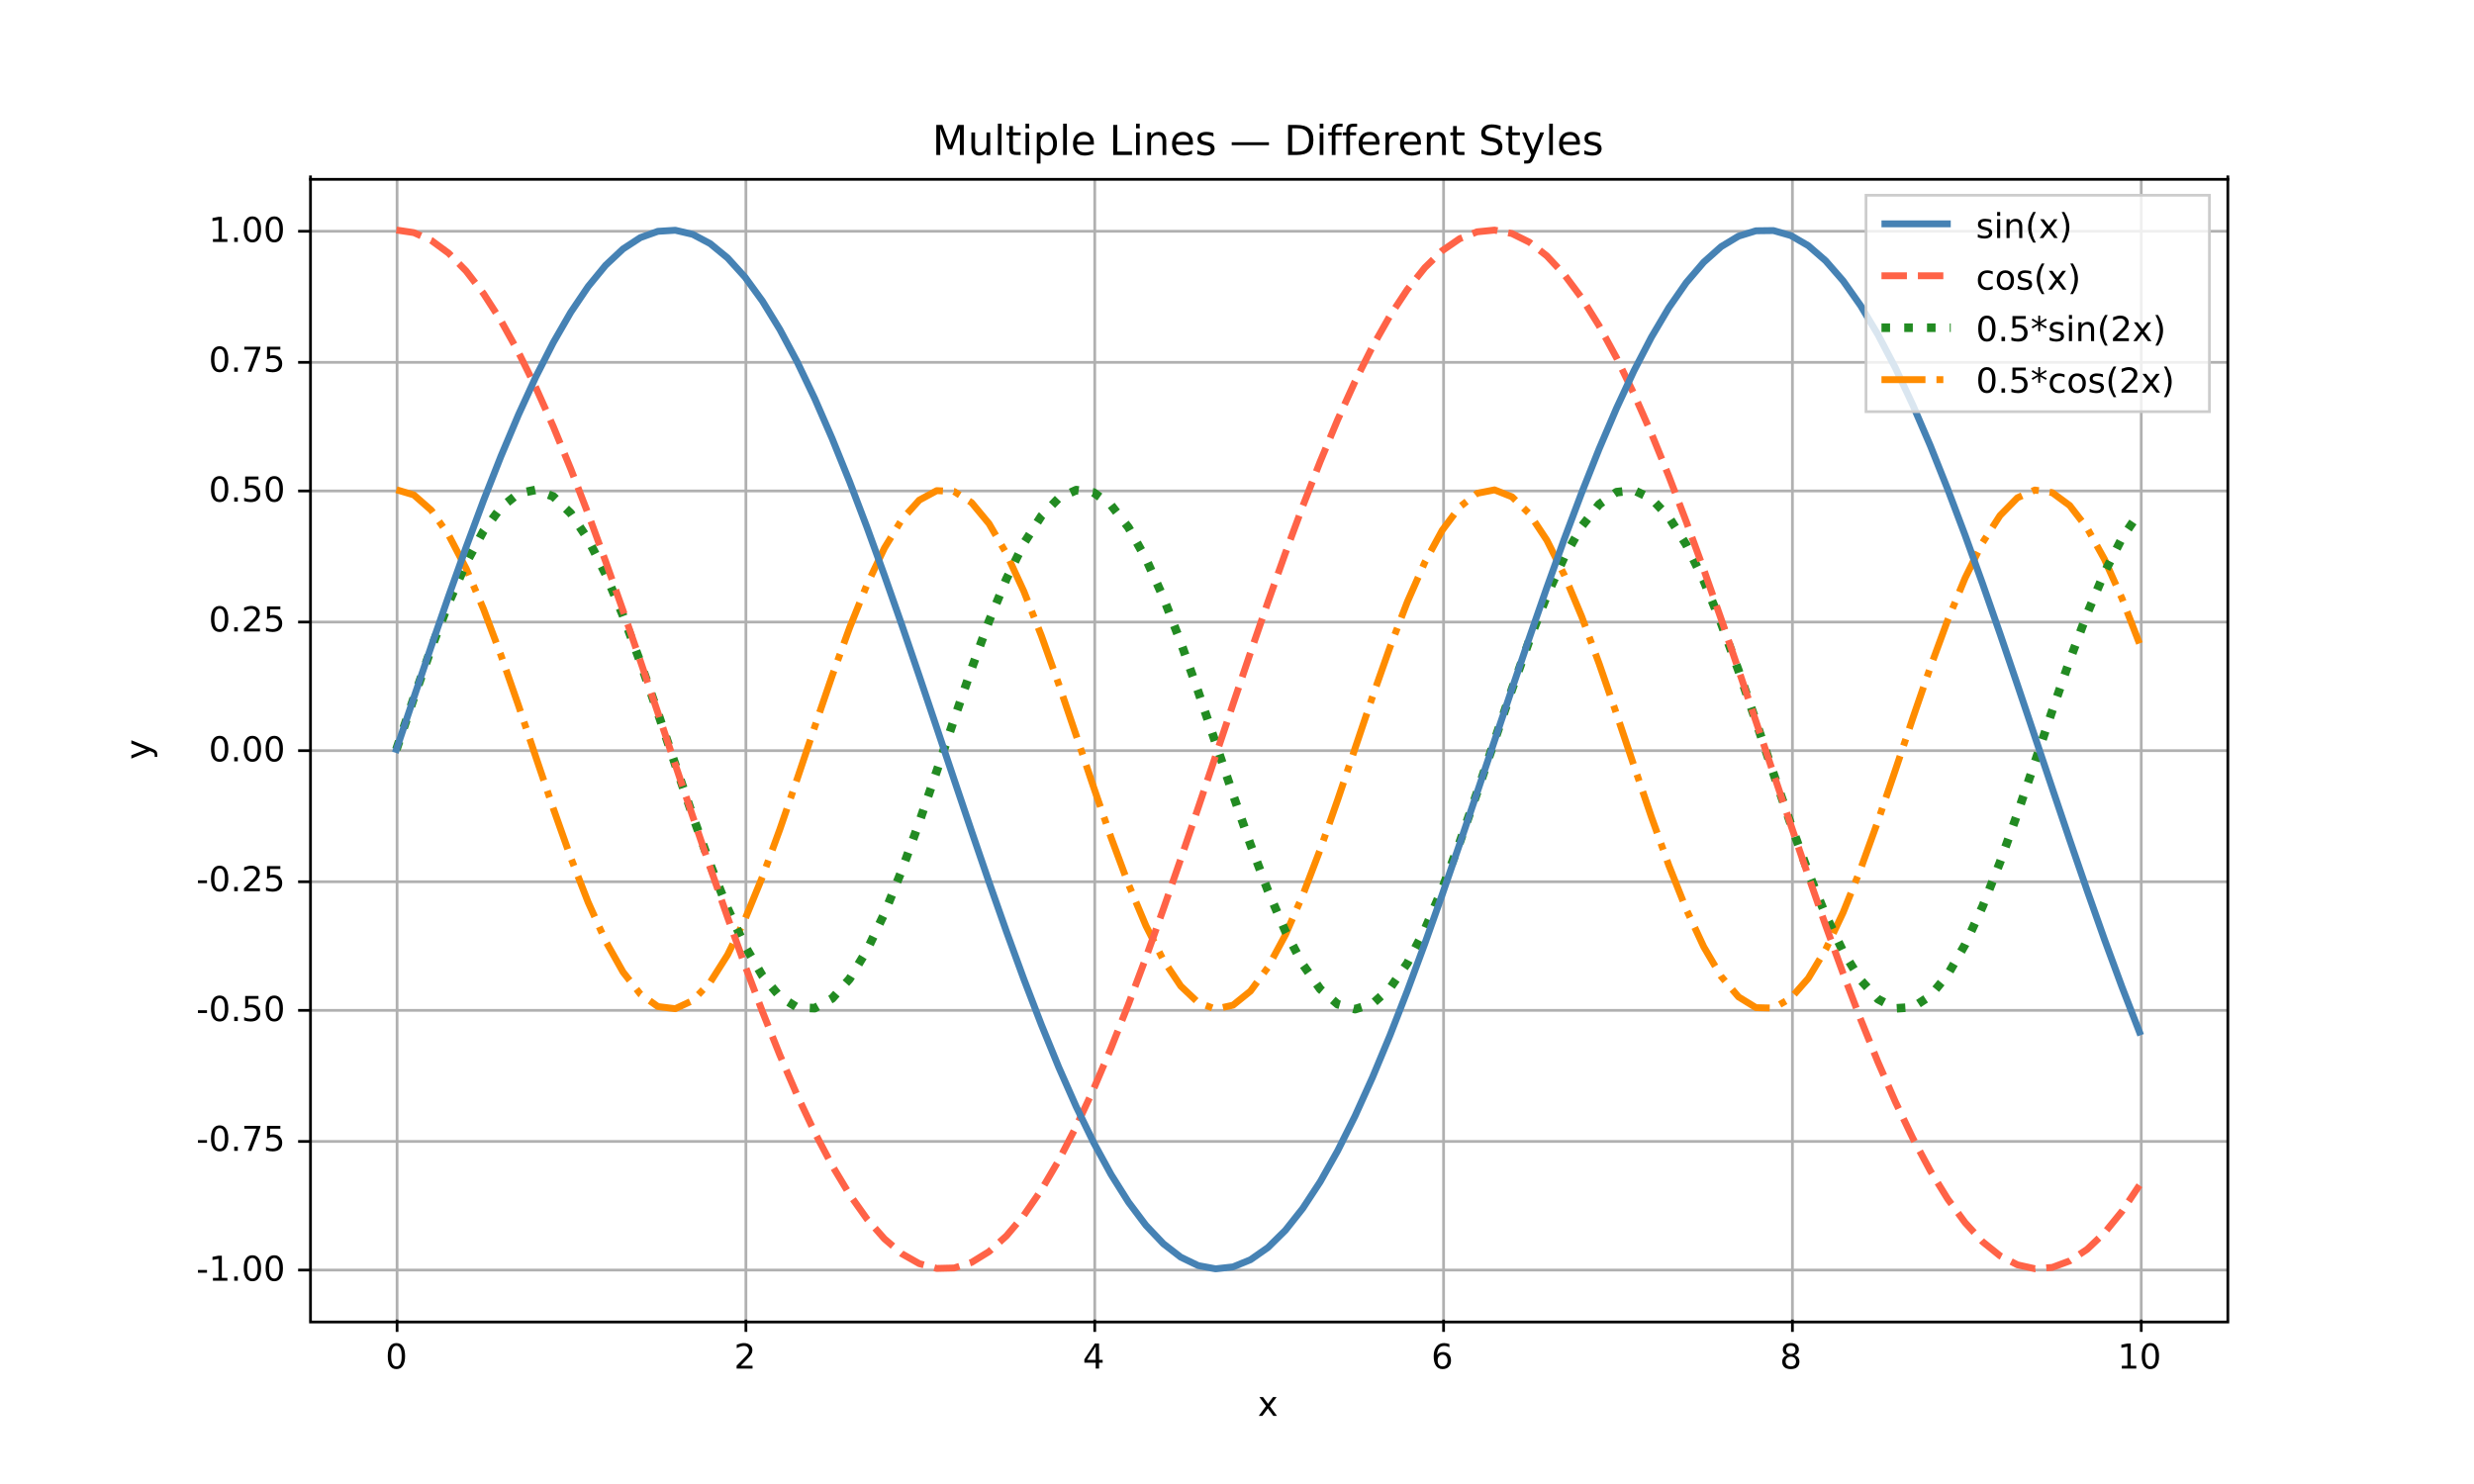
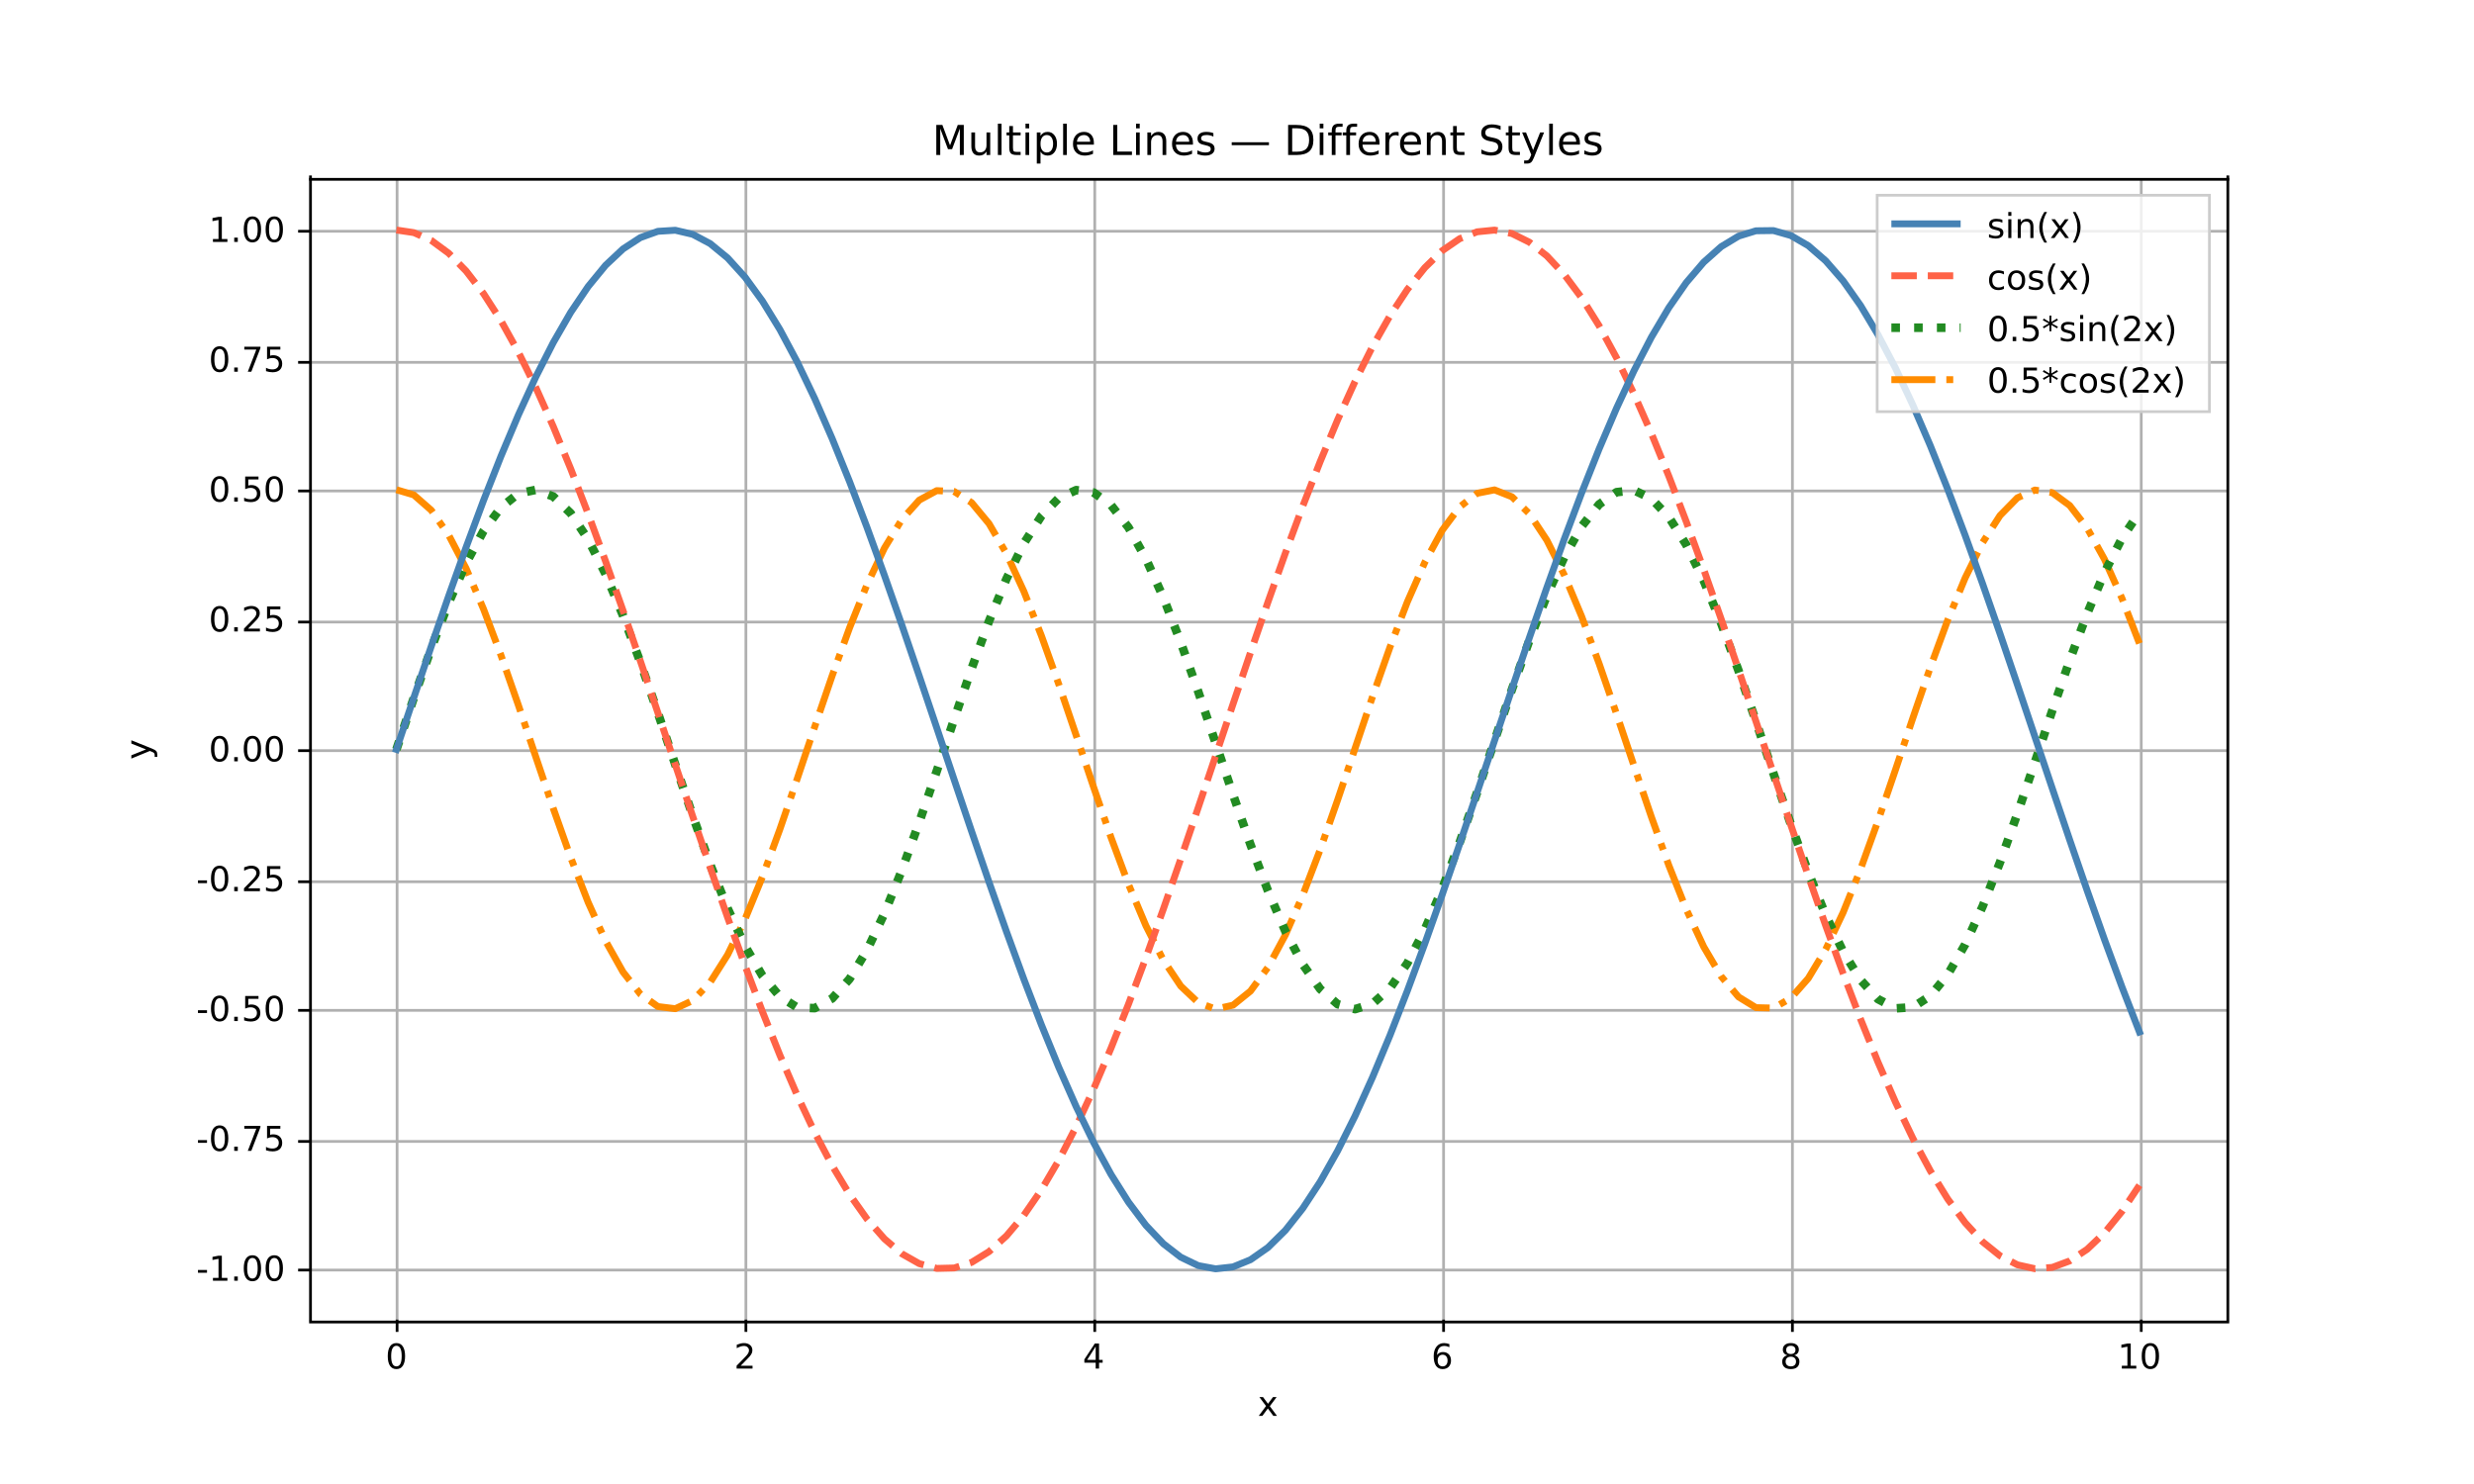
<svg xmlns="http://www.w3.org/2000/svg" width="1000" height="600" viewBox="0 0 1000 600">
  <defs>
    <clipPath id="clip-1">
      <rect x="125.00" y="66.00" width="775.00" height="462.00" />
    </clipPath>
    <clipPath id="clip-2">
      <rect x="125.00" y="66.00" width="775.00" height="462.00" />
    </clipPath>
    <clipPath id="clip-3">
      <rect x="125.00" y="66.00" width="775.00" height="462.00" />
    </clipPath>
    <clipPath id="clip-4">
      <rect x="125.00" y="66.00" width="775.00" height="462.00" />
    </clipPath>
    <clipPath id="clip-5">
      <rect x="125.00" y="66.00" width="775.00" height="462.00" />
    </clipPath>
    <clipPath id="clip-6">
      <rect x="125.00" y="66.00" width="775.00" height="462.00" />
    </clipPath>
    <clipPath id="clip-7">
      <rect x="125.00" y="66.00" width="775.00" height="462.00" />
    </clipPath>
    <clipPath id="clip-8">
      <rect x="125.00" y="66.00" width="775.00" height="462.00" />
    </clipPath>
    <clipPath id="clip-9">
      <rect x="125.00" y="66.00" width="775.00" height="462.00" />
    </clipPath>
    <clipPath id="clip-10">
      <rect x="125.00" y="66.00" width="775.00" height="462.00" />
    </clipPath>
    <clipPath id="clip-11">
      <rect x="125.00" y="66.00" width="775.00" height="462.00" />
    </clipPath>
    <clipPath id="clip-12">
      <rect x="125.00" y="66.00" width="775.00" height="462.00" />
    </clipPath>
    <clipPath id="clip-13">
      <rect x="125.00" y="66.00" width="775.00" height="462.00" />
    </clipPath>
    <clipPath id="clip-14">
      <rect x="125.00" y="66.00" width="775.00" height="462.00" />
    </clipPath>
    <clipPath id="clip-15">
      <rect x="125.00" y="66.00" width="775.00" height="462.00" />
    </clipPath>
  </defs>
  <g transform="translate(0,600) scale(1,-1)">
    <rect width="1000" height="600" fill="white" />
    <path d="M 0.00 0.00 L 1000.00 0.00 L 1000.00 600.00 L 0.00 600.00 L 0.00 0.00 Z " fill="#FFFFFF" fill-opacity="1.00" stroke="#000000" stroke-opacity="1.00" stroke-width="0.00" stroke-linecap="butt" stroke-linejoin="miter" />
    <path d="M 125.00 66.00 L 900.00 66.00 L 900.00 528.00 L 125.00 528.00 L 125.00 66.00 Z " fill="#FFFFFF" fill-opacity="1.00" stroke="none" stroke-opacity="0.00" stroke-width="0.00" stroke-linecap="butt" stroke-linejoin="miter" />
    <path d="M 160.50 66.50 L 160.50 528.50 " fill="none" fill-opacity="0.00" stroke="#B0B0B0" stroke-opacity="1.00" stroke-width="1.11" stroke-linecap="butt" stroke-linejoin="miter" clip-path="url(#clip-1)" />
    <path d="M 301.50 66.50 L 301.50 528.50 " fill="none" fill-opacity="0.00" stroke="#B0B0B0" stroke-opacity="1.00" stroke-width="1.11" stroke-linecap="butt" stroke-linejoin="miter" clip-path="url(#clip-2)" />
    <path d="M 442.50 66.50 L 442.50 528.50 " fill="none" fill-opacity="0.00" stroke="#B0B0B0" stroke-opacity="1.00" stroke-width="1.11" stroke-linecap="butt" stroke-linejoin="miter" clip-path="url(#clip-3)" />
    <path d="M 583.50 66.50 L 583.50 528.50 " fill="none" fill-opacity="0.00" stroke="#B0B0B0" stroke-opacity="1.00" stroke-width="1.11" stroke-linecap="butt" stroke-linejoin="miter" clip-path="url(#clip-4)" />
    <path d="M 724.50 66.50 L 724.50 528.50 " fill="none" fill-opacity="0.00" stroke="#B0B0B0" stroke-opacity="1.00" stroke-width="1.11" stroke-linecap="butt" stroke-linejoin="miter" clip-path="url(#clip-5)" />
    <path d="M 865.50 66.50 L 865.50 528.50 " fill="none" fill-opacity="0.00" stroke="#B0B0B0" stroke-opacity="1.00" stroke-width="1.11" stroke-linecap="butt" stroke-linejoin="miter" clip-path="url(#clip-6)" />
    <path d="M 125.50 86.50 L 900.50 86.50 " fill="none" fill-opacity="0.00" stroke="#B0B0B0" stroke-opacity="1.00" stroke-width="1.11" stroke-linecap="butt" stroke-linejoin="miter" clip-path="url(#clip-7)" />
    <path d="M 125.50 138.50 L 900.50 138.50 " fill="none" fill-opacity="0.00" stroke="#B0B0B0" stroke-opacity="1.00" stroke-width="1.11" stroke-linecap="butt" stroke-linejoin="miter" clip-path="url(#clip-8)" />
    <path d="M 125.50 191.50 L 900.50 191.50 " fill="none" fill-opacity="0.00" stroke="#B0B0B0" stroke-opacity="1.00" stroke-width="1.11" stroke-linecap="butt" stroke-linejoin="miter" clip-path="url(#clip-9)" />
    <path d="M 125.50 243.50 L 900.50 243.50 " fill="none" fill-opacity="0.00" stroke="#B0B0B0" stroke-opacity="1.00" stroke-width="1.11" stroke-linecap="butt" stroke-linejoin="miter" clip-path="url(#clip-10)" />
    <path d="M 125.50 296.50 L 900.50 296.50 " fill="none" fill-opacity="0.00" stroke="#B0B0B0" stroke-opacity="1.00" stroke-width="1.11" stroke-linecap="butt" stroke-linejoin="miter" clip-path="url(#clip-11)" />
    <path d="M 125.50 348.50 L 900.50 348.50 " fill="none" fill-opacity="0.00" stroke="#B0B0B0" stroke-opacity="1.00" stroke-width="1.11" stroke-linecap="butt" stroke-linejoin="miter" clip-path="url(#clip-12)" />
    <path d="M 125.50 401.50 L 900.50 401.50 " fill="none" fill-opacity="0.00" stroke="#B0B0B0" stroke-opacity="1.00" stroke-width="1.11" stroke-linecap="butt" stroke-linejoin="miter" clip-path="url(#clip-13)" />
    <path d="M 125.50 453.50 L 900.50 453.50 " fill="none" fill-opacity="0.00" stroke="#B0B0B0" stroke-opacity="1.00" stroke-width="1.11" stroke-linecap="butt" stroke-linejoin="miter" clip-path="url(#clip-14)" />
    <path d="M 125.50 506.50 L 900.50 506.50 " fill="none" fill-opacity="0.00" stroke="#B0B0B0" stroke-opacity="1.00" stroke-width="1.11" stroke-linecap="butt" stroke-linejoin="miter" clip-path="url(#clip-15)" />
    <path d="M 160.23 402.00 L 167.27 399.90 L 174.32 393.71 L 181.36 383.66 L 188.41 370.15 L 195.45 353.73 L 202.50 335.04 L 209.55 314.84 L 216.59 293.93 L 223.64 273.13 L 230.68 253.29 L 237.73 235.20 L 244.77 219.56 L 251.82 207.02 L 258.86 198.05 L 265.91 193.04 L 272.95 192.17 L 280.00 195.47 L 287.05 202.83 L 294.09 213.94 L 301.14 228.36 L 308.18 245.51 L 315.23 264.72 L 322.27 285.22 L 329.32 306.18 L 336.36 326.78 L 343.41 346.19 L 350.45 363.64 L 357.50 378.43 L 364.55 389.98 L 371.59 397.81 L 378.64 401.63 L 385.68 401.28 L 392.73 396.77 L 399.77 388.28 L 406.82 376.15 L 413.86 360.87 L 420.91 343.04 L 427.95 323.38 L 435.00 302.66 L 442.05 281.71 L 449.09 261.38 L 456.14 242.46 L 463.18 225.72 L 470.23 211.82 L 477.27 201.32 L 484.32 194.63 L 491.36 192.02 L 498.41 193.60 L 505.45 199.29 L 512.50 208.89 L 519.55 221.99 L 526.59 238.09 L 533.64 256.53 L 540.68 276.59 L 547.73 297.46 L 554.77 318.31 L 561.82 338.31 L 568.86 356.66 L 575.91 372.64 L 582.95 385.60 L 590.00 395.03 L 597.05 400.55 L 604.09 401.94 L 611.14 399.14 L 618.18 392.28 L 625.23 381.61 L 632.27 367.57 L 639.32 350.72 L 646.36 331.73 L 653.41 311.35 L 660.45 290.40 L 667.50 269.71 L 674.55 250.11 L 681.59 232.38 L 688.64 217.22 L 695.68 205.25 L 702.73 196.93 L 709.77 192.60 L 716.82 192.43 L 723.86 196.43 L 730.91 204.44 L 737.95 216.14 L 745.00 231.07 L 752.05 248.62 L 759.09 268.10 L 766.14 288.73 L 773.18 309.69 L 780.23 330.15 L 787.27 349.28 L 794.32 366.33 L 801.36 380.61 L 808.41 391.56 L 815.45 398.74 L 822.50 401.87 L 829.55 400.81 L 836.59 395.61 L 843.64 386.49 L 850.68 373.79 L 857.73 358.03 L 864.77 339.84 " fill="none" fill-opacity="0.00" stroke="#FF8C00" stroke-opacity="1.00" stroke-width="2.78" stroke-linecap="butt" stroke-linejoin="round" stroke-dasharray="17.78 4.44 2.78 4.44" />
    <path d="M 160.23 296.99 L 167.27 317.85 L 174.32 337.88 L 181.36 356.28 L 188.41 372.32 L 195.45 385.35 L 202.50 394.86 L 209.55 400.47 L 216.59 401.95 L 223.64 399.25 L 230.68 392.47 L 237.73 381.89 L 244.77 367.92 L 251.82 351.12 L 258.86 332.17 L 265.91 311.81 L 272.95 290.86 L 280.00 270.16 L 287.05 250.53 L 294.09 232.74 L 301.14 217.52 L 308.18 205.47 L 315.23 197.07 L 322.27 192.65 L 329.32 192.39 L 336.36 196.30 L 343.41 204.23 L 350.45 215.85 L 357.50 230.71 L 364.55 248.21 L 371.59 267.65 L 378.64 288.27 L 385.68 309.23 L 392.73 329.71 L 399.77 348.88 L 406.82 365.98 L 413.86 380.33 L 420.91 391.36 L 427.95 398.63 L 435.00 401.84 L 442.05 400.88 L 449.09 395.77 L 456.14 386.73 L 463.18 374.11 L 470.23 358.41 L 477.27 340.27 L 484.32 320.40 L 491.36 299.59 L 498.41 278.69 L 505.45 258.51 L 512.50 239.87 L 519.55 223.50 L 526.59 210.07 L 533.64 200.10 L 540.68 193.99 L 547.73 191.99 L 554.77 194.17 L 561.82 200.46 L 568.86 210.59 L 575.91 224.17 L 582.95 240.65 L 590.00 259.38 L 597.05 279.60 L 604.09 300.52 L 611.14 321.30 L 618.18 341.11 L 625.23 359.16 L 632.27 374.73 L 639.32 387.21 L 646.36 396.08 L 653.41 401.01 L 660.45 401.79 L 667.50 398.39 L 674.55 390.95 L 681.59 379.76 L 688.64 365.27 L 695.68 348.07 L 702.73 328.82 L 709.77 308.31 L 716.82 287.34 L 723.86 266.76 L 730.91 247.39 L 737.95 229.99 L 745.00 215.26 L 752.05 203.79 L 759.09 196.04 L 766.14 192.31 L 773.18 192.76 L 780.23 197.36 L 787.27 205.93 L 794.32 218.14 L 801.36 233.48 L 808.41 251.36 L 815.45 271.06 L 822.50 291.79 L 829.55 312.73 L 836.59 333.04 L 843.64 351.92 L 850.68 368.60 L 857.73 382.43 L 864.77 392.85 " fill="none" fill-opacity="0.00" stroke="#228B22" stroke-opacity="1.00" stroke-width="3.47" stroke-linecap="butt" stroke-linejoin="round" stroke-dasharray="3.47 5.73" />
    <path d="M 160.23 507.00 L 167.27 505.95 L 174.32 502.81 L 181.36 497.62 L 188.41 490.42 L 195.45 481.29 L 202.50 470.32 L 209.55 457.61 L 216.59 443.31 L 223.64 427.54 L 230.68 410.46 L 237.73 392.25 L 244.77 373.09 L 251.82 353.17 L 258.86 332.69 L 265.91 311.85 L 272.95 290.86 L 280.00 269.93 L 287.05 249.28 L 294.09 229.10 L 301.14 209.60 L 308.18 190.97 L 315.23 173.40 L 322.27 157.07 L 329.32 142.13 L 336.36 128.75 L 343.41 117.04 L 350.45 107.13 L 357.50 99.12 L 364.55 93.08 L 371.59 89.09 L 378.64 87.17 L 385.68 87.34 L 392.73 89.61 L 399.77 93.96 L 406.82 100.33 L 413.86 108.67 L 420.91 118.88 L 427.95 130.88 L 435.00 144.54 L 442.05 159.72 L 449.09 176.27 L 456.14 194.03 L 463.18 212.82 L 470.23 232.45 L 477.27 252.72 L 484.32 273.44 L 491.36 294.39 L 498.41 315.37 L 505.45 336.16 L 512.50 356.56 L 519.55 376.37 L 526.59 395.38 L 533.64 413.42 L 540.68 430.28 L 547.73 445.82 L 554.77 459.87 L 561.82 472.29 L 568.86 482.96 L 575.91 491.77 L 582.95 498.64 L 590.00 503.49 L 597.05 506.27 L 604.09 506.97 L 611.14 505.57 L 618.18 502.08 L 625.23 496.55 L 632.27 489.02 L 639.32 479.57 L 646.36 468.30 L 653.41 455.32 L 660.45 440.75 L 667.50 424.75 L 674.55 407.47 L 681.59 389.09 L 688.64 369.79 L 695.68 349.76 L 702.73 329.20 L 709.77 308.32 L 716.82 287.33 L 723.86 266.44 L 730.91 245.85 L 737.95 225.77 L 745.00 206.40 L 752.05 187.94 L 759.09 170.56 L 766.14 154.46 L 773.18 139.77 L 780.23 126.66 L 787.27 115.24 L 794.32 105.65 L 801.36 97.96 L 808.41 92.27 L 815.45 88.62 L 822.50 87.05 L 829.55 87.58 L 836.59 90.20 L 843.64 94.89 L 850.68 101.59 L 857.73 110.25 L 864.77 120.78 " fill="none" fill-opacity="0.00" stroke="#FF6347" stroke-opacity="1.00" stroke-width="2.78" stroke-linecap="butt" stroke-linejoin="round" stroke-dasharray="10.28 4.44" />
    <path d="M 160.23 296.99 L 167.27 317.96 L 174.32 338.71 L 181.36 359.05 L 188.41 378.77 L 195.45 397.68 L 202.50 415.57 L 209.55 432.28 L 216.59 447.64 L 223.64 461.50 L 230.68 473.71 L 237.73 484.15 L 244.77 492.73 L 251.82 499.35 L 258.86 503.94 L 265.91 506.47 L 272.95 506.91 L 280.00 505.25 L 287.05 501.51 L 294.09 495.72 L 301.14 487.95 L 308.18 478.27 L 315.23 466.78 L 322.27 453.60 L 329.32 438.84 L 336.36 422.68 L 343.41 405.25 L 350.45 386.75 L 357.50 367.34 L 364.55 347.24 L 371.59 326.63 L 378.64 305.72 L 385.68 284.73 L 392.73 263.86 L 399.77 243.33 L 406.82 223.32 L 413.86 204.06 L 420.91 185.72 L 427.95 168.50 L 435.00 152.56 L 442.05 138.06 L 449.09 125.15 L 456.14 113.95 L 463.18 104.59 L 470.23 97.15 L 477.27 91.70 L 484.32 88.31 L 491.36 87.00 L 498.41 87.79 L 505.45 90.67 L 512.50 95.61 L 519.55 102.56 L 526.59 111.46 L 533.64 122.21 L 540.68 134.71 L 547.73 148.82 L 554.77 164.42 L 561.82 181.34 L 568.86 199.42 L 575.91 218.47 L 582.95 238.31 L 590.00 258.74 L 597.05 279.54 L 604.09 300.52 L 611.14 321.47 L 618.18 342.17 L 625.23 362.42 L 632.27 382.01 L 639.32 400.76 L 646.36 418.47 L 653.41 434.96 L 660.45 450.08 L 667.50 463.67 L 674.55 475.59 L 681.59 485.73 L 688.64 493.98 L 695.68 500.26 L 702.73 504.52 L 709.77 506.69 L 716.82 506.78 L 723.86 504.77 L 730.91 500.68 L 737.95 494.55 L 745.00 486.46 L 752.05 476.46 L 759.09 464.68 L 766.14 451.22 L 773.18 436.22 L 780.23 419.83 L 787.27 402.21 L 794.32 383.54 L 801.36 364.01 L 808.41 343.80 L 815.45 323.13 L 822.50 302.19 L 829.55 281.21 L 836.59 260.38 L 843.64 239.92 L 850.68 220.03 L 857.73 200.91 L 864.77 182.74 " fill="none" fill-opacity="0.00" stroke="#4682B4" stroke-opacity="1.00" stroke-width="2.78" stroke-linecap="square" stroke-linejoin="round" />
    <text font-family="DejaVu Sans" font-size="16.67" fill="#000000" fill-opacity="1.00" text-anchor="middle" transform="translate(512.50,537.33) scale(1,-1)">Multiple Lines — Different Styles</text>
    <path d="M 160.50 66.50 L 160.50 61.50 " fill="none" fill-opacity="0.00" stroke="#000000" stroke-opacity="1.00" stroke-width="1.11" stroke-linecap="butt" stroke-linejoin="miter" />
    <text font-family="DejaVu Sans" font-size="13.89" fill="#000000" fill-opacity="1.00" text-anchor="middle" dominant-baseline="text-before-edge" transform="translate(160.23,56.28) scale(1,-1)">0</text>
    <path d="M 301.50 66.50 L 301.50 61.50 " fill="none" fill-opacity="0.00" stroke="#000000" stroke-opacity="1.00" stroke-width="1.11" stroke-linecap="butt" stroke-linejoin="miter" />
    <text font-family="DejaVu Sans" font-size="13.89" fill="#000000" fill-opacity="1.00" text-anchor="middle" dominant-baseline="text-before-edge" transform="translate(301.14,56.28) scale(1,-1)">2</text>
    <path d="M 442.50 66.50 L 442.50 61.50 " fill="none" fill-opacity="0.00" stroke="#000000" stroke-opacity="1.00" stroke-width="1.11" stroke-linecap="butt" stroke-linejoin="miter" />
    <text font-family="DejaVu Sans" font-size="13.89" fill="#000000" fill-opacity="1.00" text-anchor="middle" dominant-baseline="text-before-edge" transform="translate(442.05,56.28) scale(1,-1)">4</text>
    <path d="M 583.50 66.50 L 583.50 61.50 " fill="none" fill-opacity="0.00" stroke="#000000" stroke-opacity="1.00" stroke-width="1.11" stroke-linecap="butt" stroke-linejoin="miter" />
    <text font-family="DejaVu Sans" font-size="13.89" fill="#000000" fill-opacity="1.00" text-anchor="middle" dominant-baseline="text-before-edge" transform="translate(582.95,56.28) scale(1,-1)">6</text>
    <path d="M 724.50 66.50 L 724.50 61.50 " fill="none" fill-opacity="0.00" stroke="#000000" stroke-opacity="1.00" stroke-width="1.11" stroke-linecap="butt" stroke-linejoin="miter" />
    <text font-family="DejaVu Sans" font-size="13.89" fill="#000000" fill-opacity="1.00" text-anchor="middle" dominant-baseline="text-before-edge" transform="translate(723.86,56.28) scale(1,-1)">8</text>
    <path d="M 865.50 66.50 L 865.50 61.50 " fill="none" fill-opacity="0.00" stroke="#000000" stroke-opacity="1.00" stroke-width="1.11" stroke-linecap="butt" stroke-linejoin="miter" />
    <text font-family="DejaVu Sans" font-size="13.89" fill="#000000" fill-opacity="1.00" text-anchor="middle" dominant-baseline="text-before-edge" transform="translate(864.77,56.28) scale(1,-1)">10</text>
    <text font-family="DejaVu Sans" font-size="13.89" fill="#000000" fill-opacity="1.00" text-anchor="middle" dominant-baseline="text-before-edge" transform="translate(512.50,37.17) scale(1,-1)">x</text>
    <path d="M 125.50 86.50 L 120.50 86.50 " fill="none" fill-opacity="0.00" stroke="#000000" stroke-opacity="1.00" stroke-width="1.11" stroke-linecap="butt" stroke-linejoin="miter" />
    <text font-family="DejaVu Sans" font-size="13.89" fill="#000000" fill-opacity="1.00" text-anchor="end" dominant-baseline="central" transform="translate(115.28,86.98) scale(1,-1)">-1.00</text>
    <path d="M 125.50 138.50 L 120.50 138.50 " fill="none" fill-opacity="0.00" stroke="#000000" stroke-opacity="1.00" stroke-width="1.11" stroke-linecap="butt" stroke-linejoin="miter" />
    <text font-family="DejaVu Sans" font-size="13.89" fill="#000000" fill-opacity="1.00" text-anchor="end" dominant-baseline="central" transform="translate(115.28,139.49) scale(1,-1)">-0.75</text>
    <path d="M 125.50 191.50 L 120.50 191.50 " fill="none" fill-opacity="0.00" stroke="#000000" stroke-opacity="1.00" stroke-width="1.11" stroke-linecap="butt" stroke-linejoin="miter" />
    <text font-family="DejaVu Sans" font-size="13.89" fill="#000000" fill-opacity="1.00" text-anchor="end" dominant-baseline="central" transform="translate(115.28,191.99) scale(1,-1)">-0.50</text>
    <path d="M 125.50 243.50 L 120.50 243.50 " fill="none" fill-opacity="0.00" stroke="#000000" stroke-opacity="1.00" stroke-width="1.11" stroke-linecap="butt" stroke-linejoin="miter" />
    <text font-family="DejaVu Sans" font-size="13.89" fill="#000000" fill-opacity="1.00" text-anchor="end" dominant-baseline="central" transform="translate(115.28,244.49) scale(1,-1)">-0.25</text>
    <path d="M 125.50 296.50 L 120.50 296.50 " fill="none" fill-opacity="0.00" stroke="#000000" stroke-opacity="1.00" stroke-width="1.11" stroke-linecap="butt" stroke-linejoin="miter" />
    <text font-family="DejaVu Sans" font-size="13.89" fill="#000000" fill-opacity="1.00" text-anchor="end" dominant-baseline="central" transform="translate(115.28,296.99) scale(1,-1)">0.00</text>
    <path d="M 125.50 348.50 L 120.50 348.50 " fill="none" fill-opacity="0.00" stroke="#000000" stroke-opacity="1.00" stroke-width="1.11" stroke-linecap="butt" stroke-linejoin="miter" />
    <text font-family="DejaVu Sans" font-size="13.89" fill="#000000" fill-opacity="1.00" text-anchor="end" dominant-baseline="central" transform="translate(115.28,349.49) scale(1,-1)">0.25</text>
    <path d="M 125.50 401.50 L 120.50 401.50 " fill="none" fill-opacity="0.00" stroke="#000000" stroke-opacity="1.00" stroke-width="1.11" stroke-linecap="butt" stroke-linejoin="miter" />
    <text font-family="DejaVu Sans" font-size="13.89" fill="#000000" fill-opacity="1.00" text-anchor="end" dominant-baseline="central" transform="translate(115.28,402.00) scale(1,-1)">0.50</text>
    <path d="M 125.50 453.50 L 120.50 453.50 " fill="none" fill-opacity="0.00" stroke="#000000" stroke-opacity="1.00" stroke-width="1.11" stroke-linecap="butt" stroke-linejoin="miter" />
    <text font-family="DejaVu Sans" font-size="13.89" fill="#000000" fill-opacity="1.00" text-anchor="end" dominant-baseline="central" transform="translate(115.28,454.50) scale(1,-1)">0.75</text>
    <path d="M 125.50 506.50 L 120.50 506.50 " fill="none" fill-opacity="0.00" stroke="#000000" stroke-opacity="1.00" stroke-width="1.11" stroke-linecap="butt" stroke-linejoin="miter" />
    <text font-family="DejaVu Sans" font-size="13.89" fill="#000000" fill-opacity="1.00" text-anchor="end" dominant-baseline="central" transform="translate(115.28,507.00) scale(1,-1)">1.00</text>
    <text font-family="DejaVu Sans" font-size="13.89" fill="#000000" fill-opacity="1.00" text-anchor="middle" transform="translate(60.68,297.00) rotate(90.00) scale(1,-1)">y</text>
    <path d="M 125.50 66.50 L 125.50 528.50 " fill="none" fill-opacity="0.00" stroke="#000000" stroke-opacity="1.00" stroke-width="1.11" stroke-linecap="square" stroke-linejoin="miter" />
    <path d="M 900.50 66.50 L 900.50 528.50 " fill="none" fill-opacity="0.00" stroke="#000000" stroke-opacity="1.00" stroke-width="1.11" stroke-linecap="square" stroke-linejoin="miter" />
    <path d="M 125.50 65.50 L 900.50 65.50 " fill="none" fill-opacity="0.00" stroke="#000000" stroke-opacity="1.00" stroke-width="1.11" stroke-linecap="square" stroke-linejoin="miter" />
    <path d="M 125.50 527.50 L 900.50 527.50 " fill="none" fill-opacity="0.00" stroke="#000000" stroke-opacity="1.00" stroke-width="1.11" stroke-linecap="square" stroke-linejoin="miter" />
-     <path d="M 754.25 433.56 L 893.06 433.56 L 893.06 521.06 L 754.25 521.06 L 754.25 433.56 Z " fill="#FFFFFF" fill-opacity="0.80" stroke="#CCCCCC" stroke-opacity="1.00" stroke-width="1.11" stroke-linecap="butt" stroke-linejoin="miter" />
-     <path d="M 760.50 509.50 L 788.50 509.50 " fill="none" fill-opacity="0.00" stroke="#4682B4" stroke-opacity="1.00" stroke-width="2.78" stroke-linecap="butt" stroke-linejoin="miter" />
-     <text font-family="DejaVu Sans" font-size="13.89" fill="#000000" fill-opacity="1.00" text-anchor="start" dominant-baseline="central" transform="translate(798.69,508.56) scale(1,-1)">sin(x)</text>
-     <path d="M 760.50 488.50 L 788.50 488.50 " fill="none" fill-opacity="0.00" stroke="#FF6347" stroke-opacity="1.00" stroke-width="2.78" stroke-linecap="butt" stroke-linejoin="miter" stroke-dasharray="10.28 4.44" />
-     <text font-family="DejaVu Sans" font-size="13.89" fill="#000000" fill-opacity="1.00" text-anchor="start" dominant-baseline="central" transform="translate(798.69,487.72) scale(1,-1)">cos(x)</text>
-     <path d="M 760.50 467.50 L 788.50 467.50 " fill="none" fill-opacity="0.00" stroke="#228B22" stroke-opacity="1.00" stroke-width="3.47" stroke-linecap="butt" stroke-linejoin="miter" stroke-dasharray="3.47 5.73" />
-     <text font-family="DejaVu Sans" font-size="13.89" fill="#000000" fill-opacity="1.00" text-anchor="start" dominant-baseline="central" transform="translate(798.69,466.89) scale(1,-1)">0.5*sin(2x)</text>
-     <path d="M 760.50 446.50 L 788.50 446.50 " fill="none" fill-opacity="0.00" stroke="#FF8C00" stroke-opacity="1.00" stroke-width="2.78" stroke-linecap="butt" stroke-linejoin="miter" stroke-dasharray="17.78 4.44 2.78 4.44" />
-     <text font-family="DejaVu Sans" font-size="13.89" fill="#000000" fill-opacity="1.00" text-anchor="start" dominant-baseline="central" transform="translate(798.69,446.06) scale(1,-1)">0.5*cos(2x)</text>
+     <path d="M 758.76 433.56 L 893.06 433.56 L 893.06 521.06 L 758.76 521.06 L 758.76 433.56 Z " fill="#FFFFFF" fill-opacity="0.80" stroke="#CCCCCC" stroke-opacity="1.00" stroke-width="1.11" stroke-linecap="butt" stroke-linejoin="miter" />
+     <path d="M 764.50 509.50 L 792.50 509.50 " fill="none" fill-opacity="0.00" stroke="#4682B4" stroke-opacity="1.00" stroke-width="2.78" stroke-linecap="butt" stroke-linejoin="miter" />
+     <text font-family="DejaVu Sans" font-size="13.89" fill="#000000" fill-opacity="1.00" text-anchor="start" dominant-baseline="central" transform="translate(803.21,508.56) scale(1,-1)">sin(x)</text>
+     <path d="M 764.50 488.50 L 792.50 488.50 " fill="none" fill-opacity="0.00" stroke="#FF6347" stroke-opacity="1.00" stroke-width="2.78" stroke-linecap="butt" stroke-linejoin="miter" stroke-dasharray="10.28 4.44" />
+     <text font-family="DejaVu Sans" font-size="13.89" fill="#000000" fill-opacity="1.00" text-anchor="start" dominant-baseline="central" transform="translate(803.21,487.72) scale(1,-1)">cos(x)</text>
+     <path d="M 764.50 467.50 L 792.50 467.50 " fill="none" fill-opacity="0.00" stroke="#228B22" stroke-opacity="1.00" stroke-width="3.47" stroke-linecap="butt" stroke-linejoin="miter" stroke-dasharray="3.47 5.73" />
+     <text font-family="DejaVu Sans" font-size="13.89" fill="#000000" fill-opacity="1.00" text-anchor="start" dominant-baseline="central" transform="translate(803.21,466.89) scale(1,-1)">0.5*sin(2x)</text>
+     <path d="M 764.50 446.50 L 792.50 446.50 " fill="none" fill-opacity="0.00" stroke="#FF8C00" stroke-opacity="1.00" stroke-width="2.78" stroke-linecap="butt" stroke-linejoin="miter" stroke-dasharray="17.78 4.44 2.78 4.44" />
+     <text font-family="DejaVu Sans" font-size="13.89" fill="#000000" fill-opacity="1.00" text-anchor="start" dominant-baseline="central" transform="translate(803.21,446.06) scale(1,-1)">0.5*cos(2x)</text>
  </g>
</svg>
